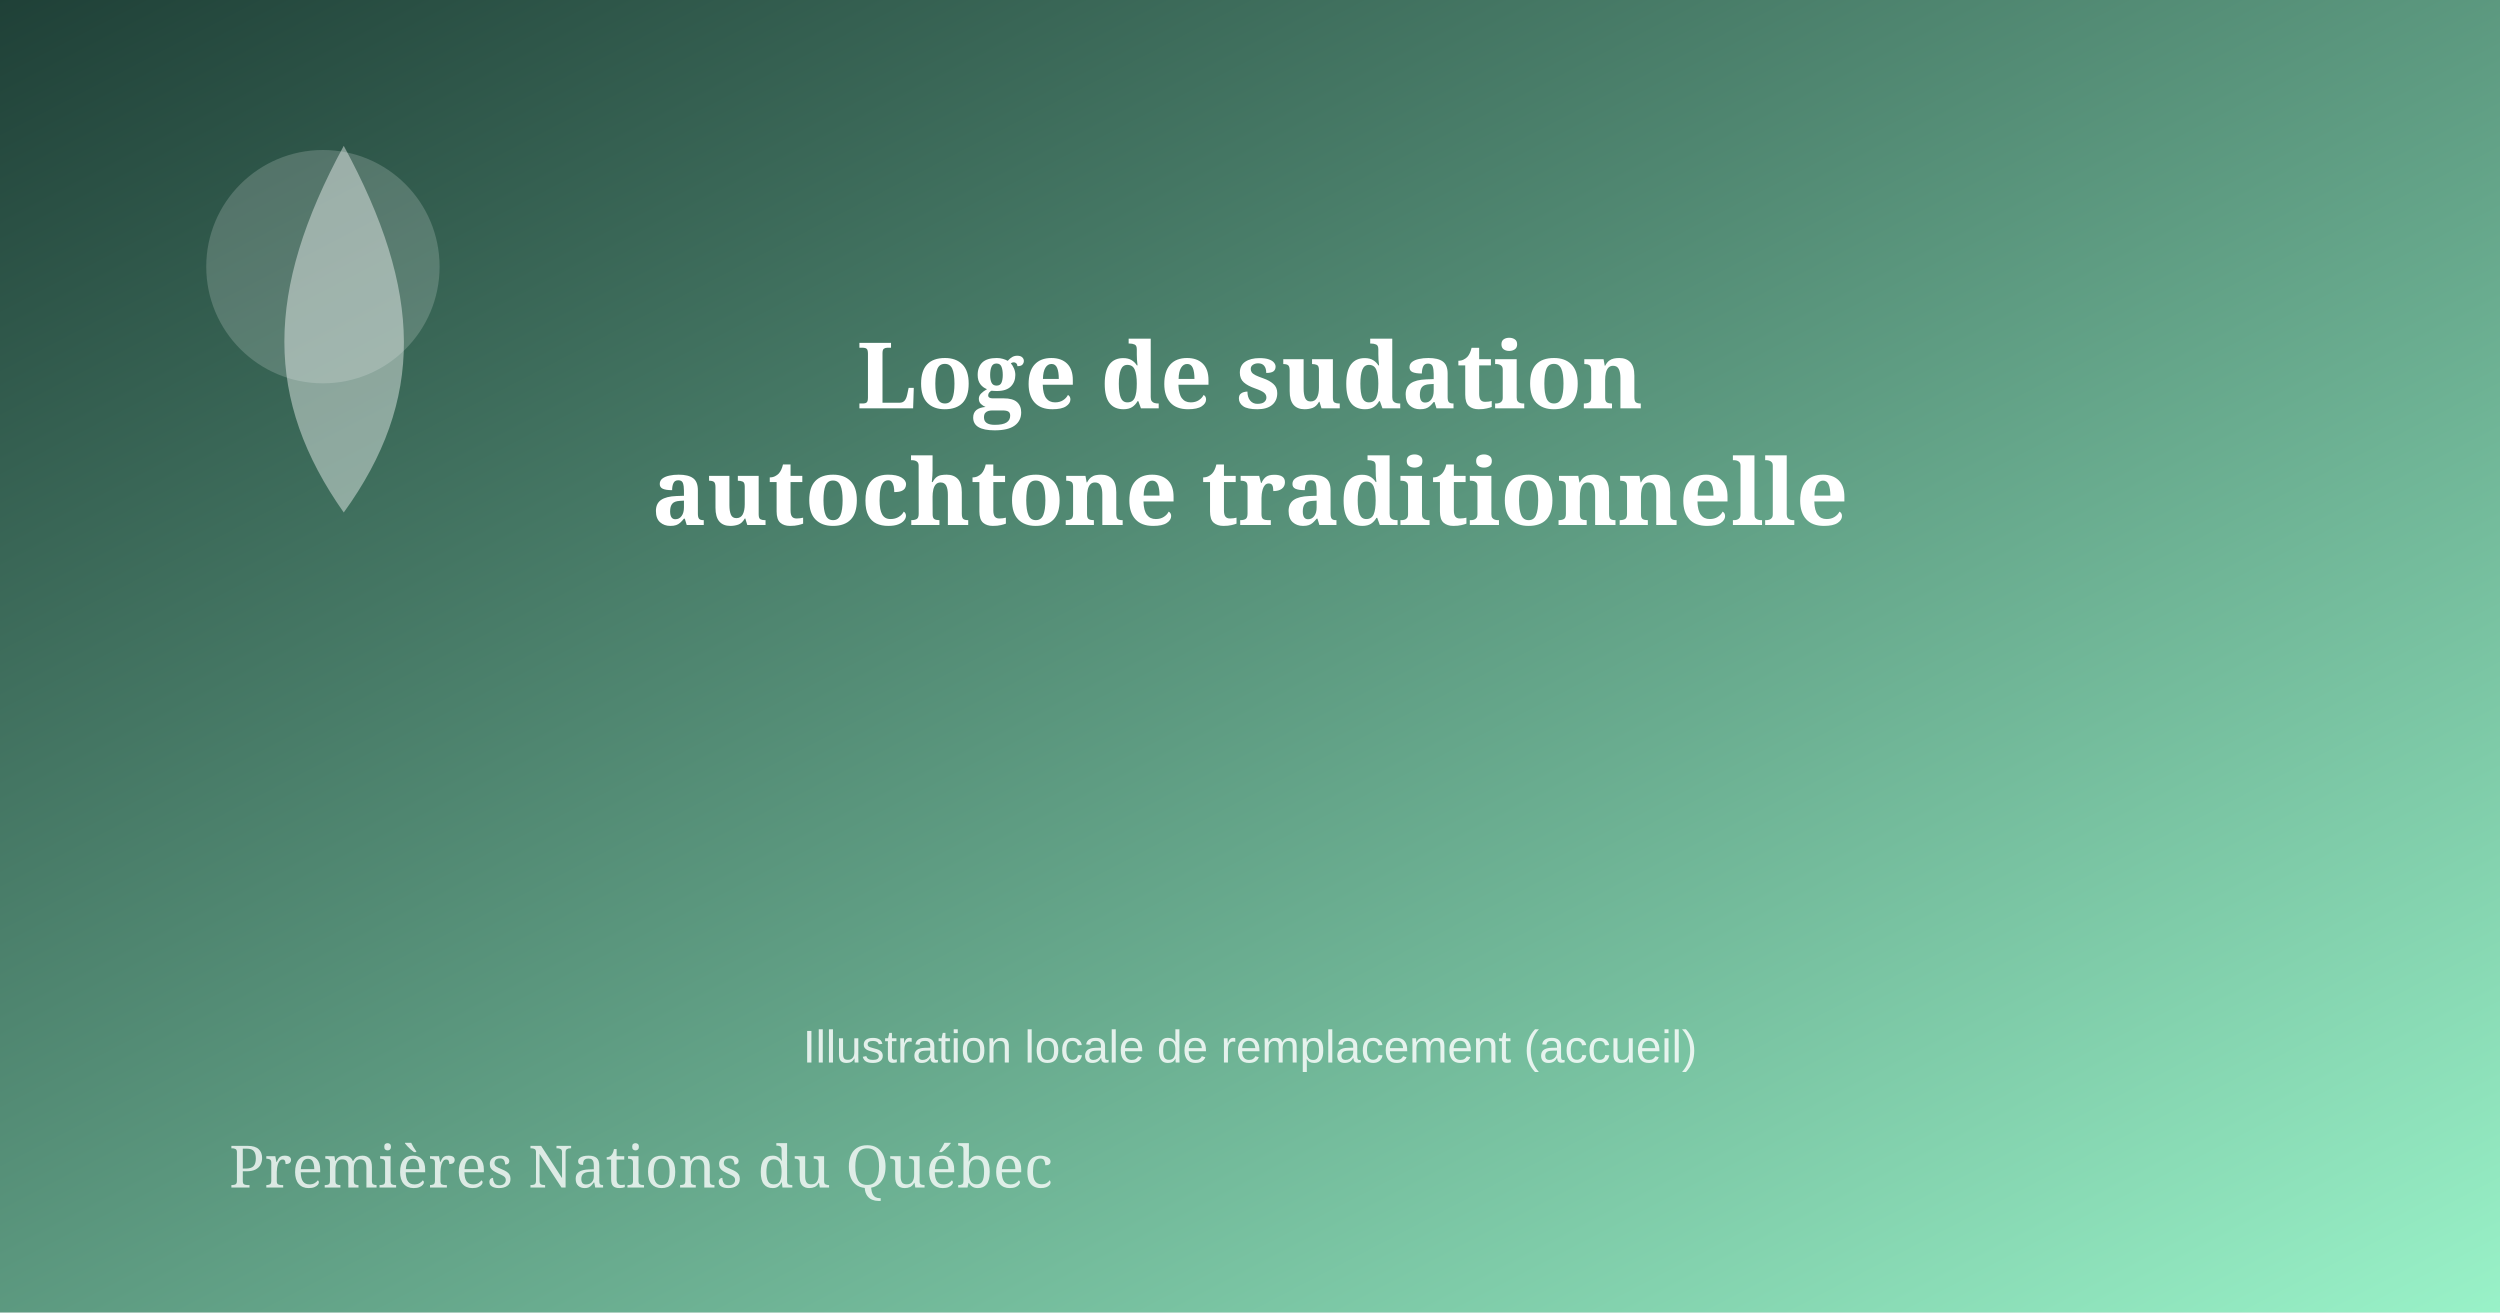
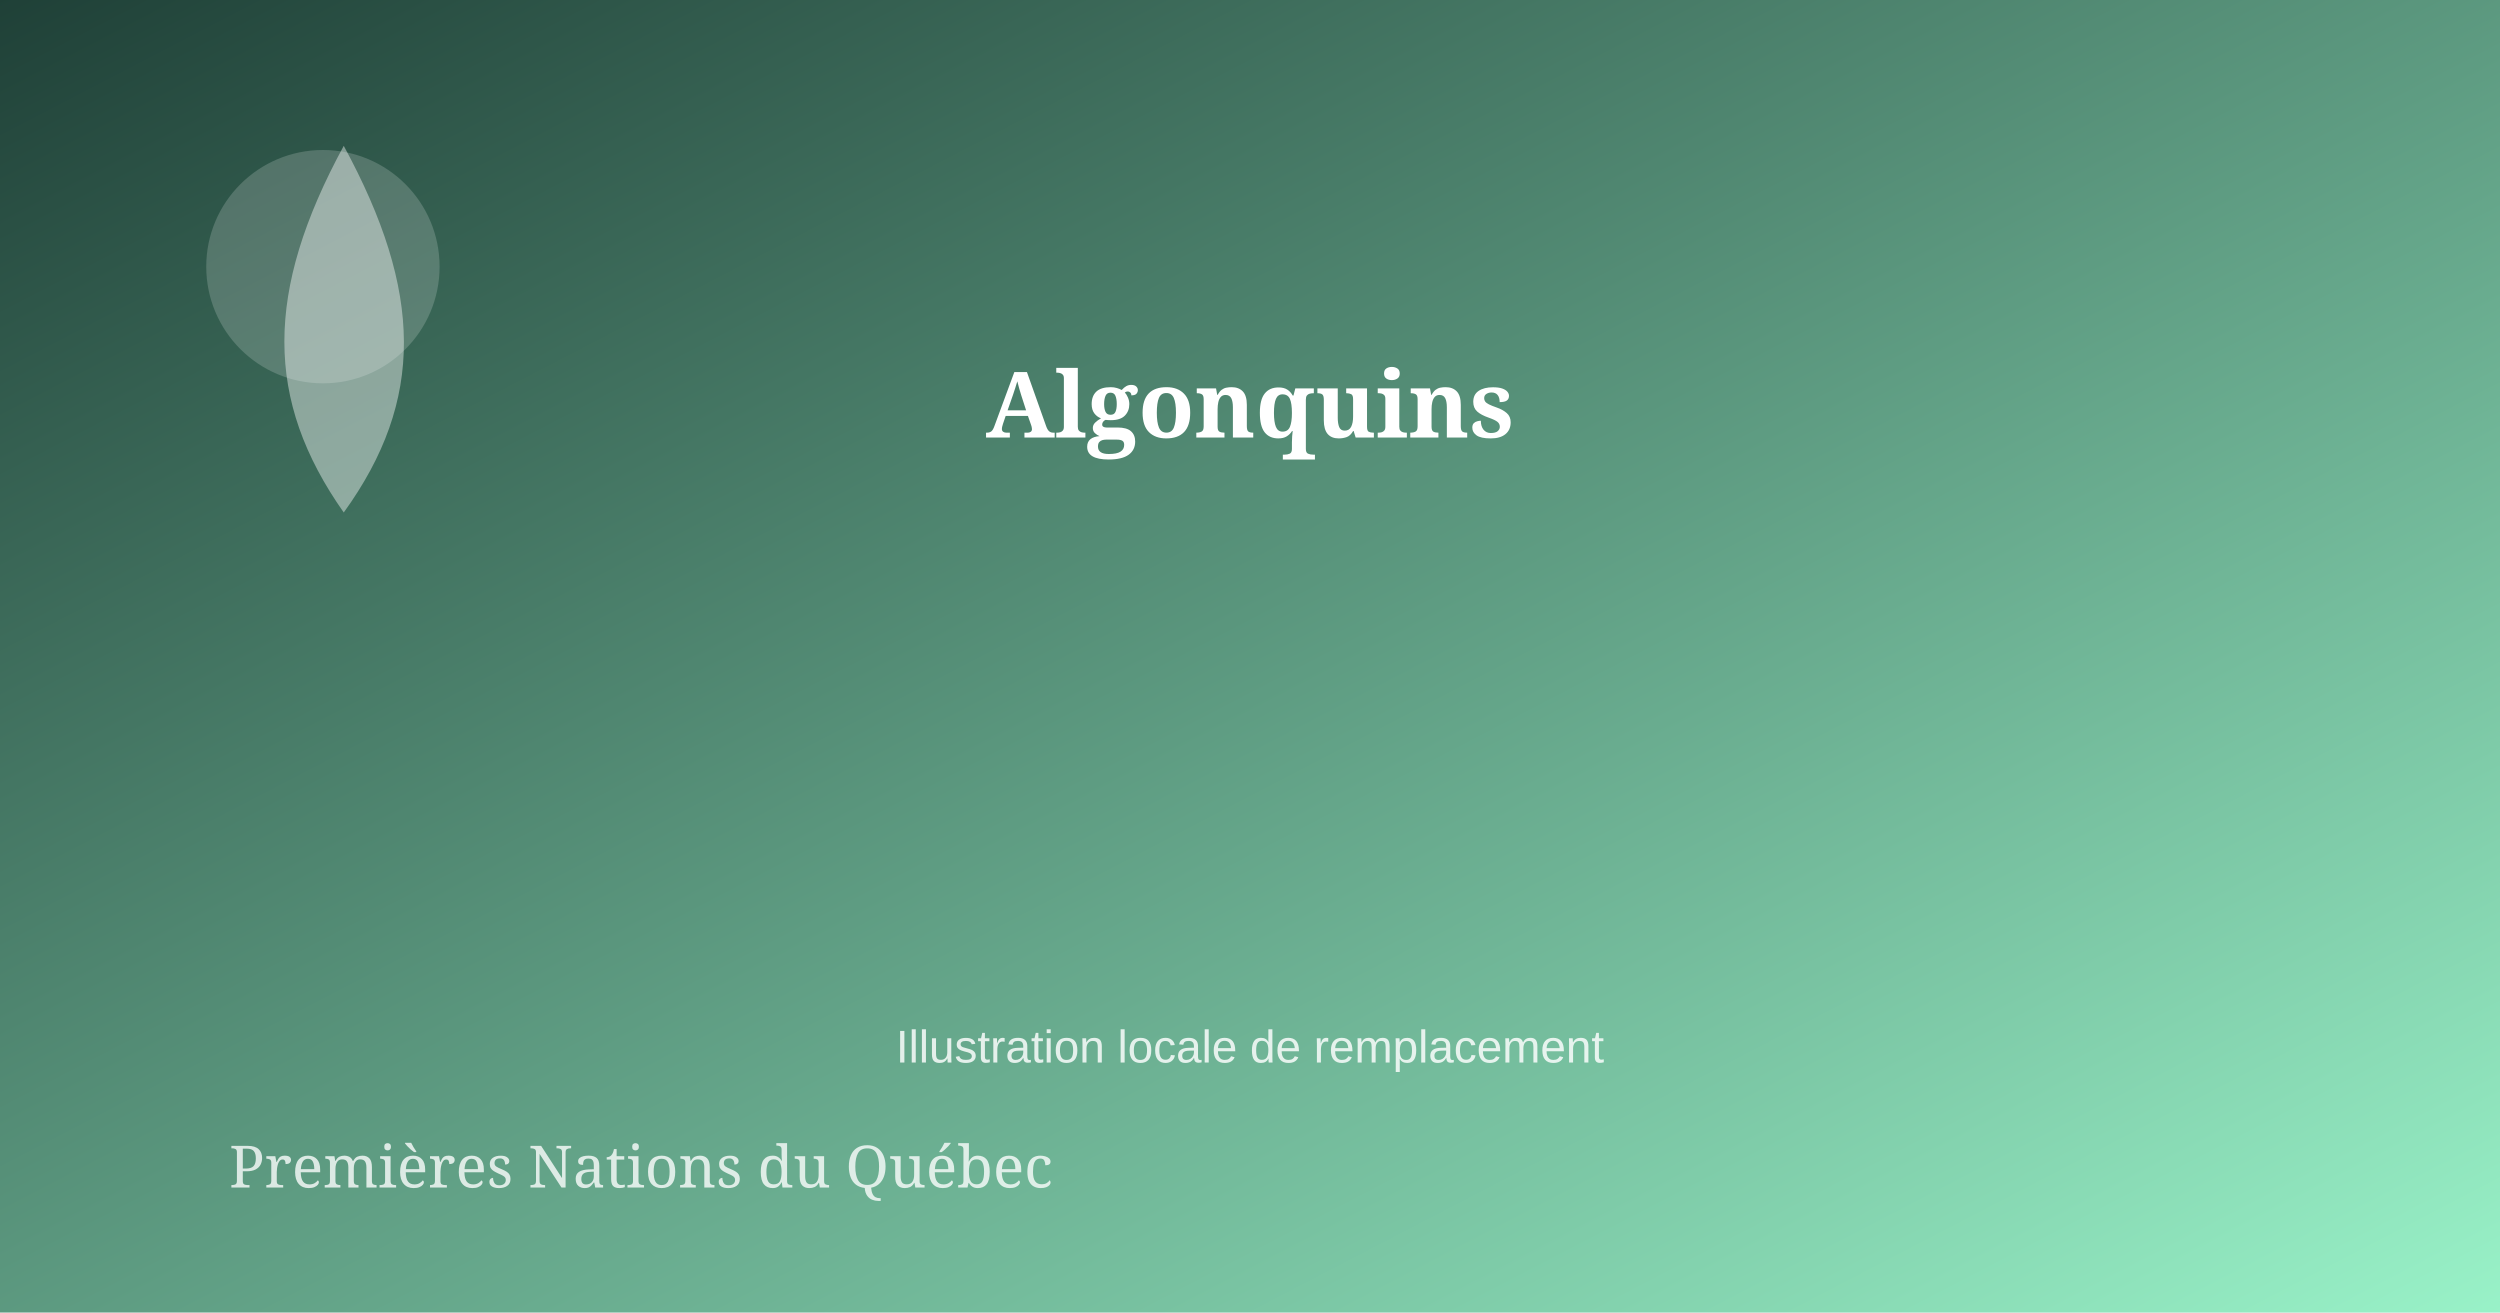
<svg xmlns="http://www.w3.org/2000/svg" viewBox="0 0 1200 630" role="img" aria-labelledby="title desc">
  <defs>
    <linearGradient id="bg" x1="0" y1="0" x2="1" y2="1">
      <stop offset="0%" stop-color="#1f4037" />
      <stop offset="100%" stop-color="#99f2c8" />
    </linearGradient>
  </defs>
  <rect width="1200" height="630" fill="url(#bg)" />
  <circle cx="155" cy="128" r="56" fill="rgba(255,255,255,0.18)" />
  <path d="M165 70c38 70 39 122 0 176-38-54-38-106 0-176Z" fill="rgba(255,255,255,0.42)" />
  <text x="110" y="570" font-size="28" fill="rgba(255,255,255,0.78)" font-family="Georgia, serif">Premières Nations du Québec</text>
-   <text x="600" y="196" text-anchor="middle" font-size="44" font-weight="700" fill="#ffffff" font-family="Georgia, serif">Loge de sudation</text>
-   <text x="600" y="252" text-anchor="middle" font-size="44" font-weight="700" fill="#ffffff" font-family="Georgia, serif">autochtone traditionnelle</text>
-   <text x="600" y="510" text-anchor="middle" font-size="22" fill="rgba(255,255,255,0.82)" font-family="Arial, sans-serif">Illustration locale de remplacement (accueil)</text>
+   <text x="600" y="210" text-anchor="middle" font-size="44" font-weight="700" fill="#ffffff" font-family="Georgia, serif">Algonquins</text>
+   <text x="600" y="510" text-anchor="middle" font-size="22" fill="rgba(255,255,255,0.82)" font-family="Arial, sans-serif">Illustration locale de remplacement</text>
</svg>
